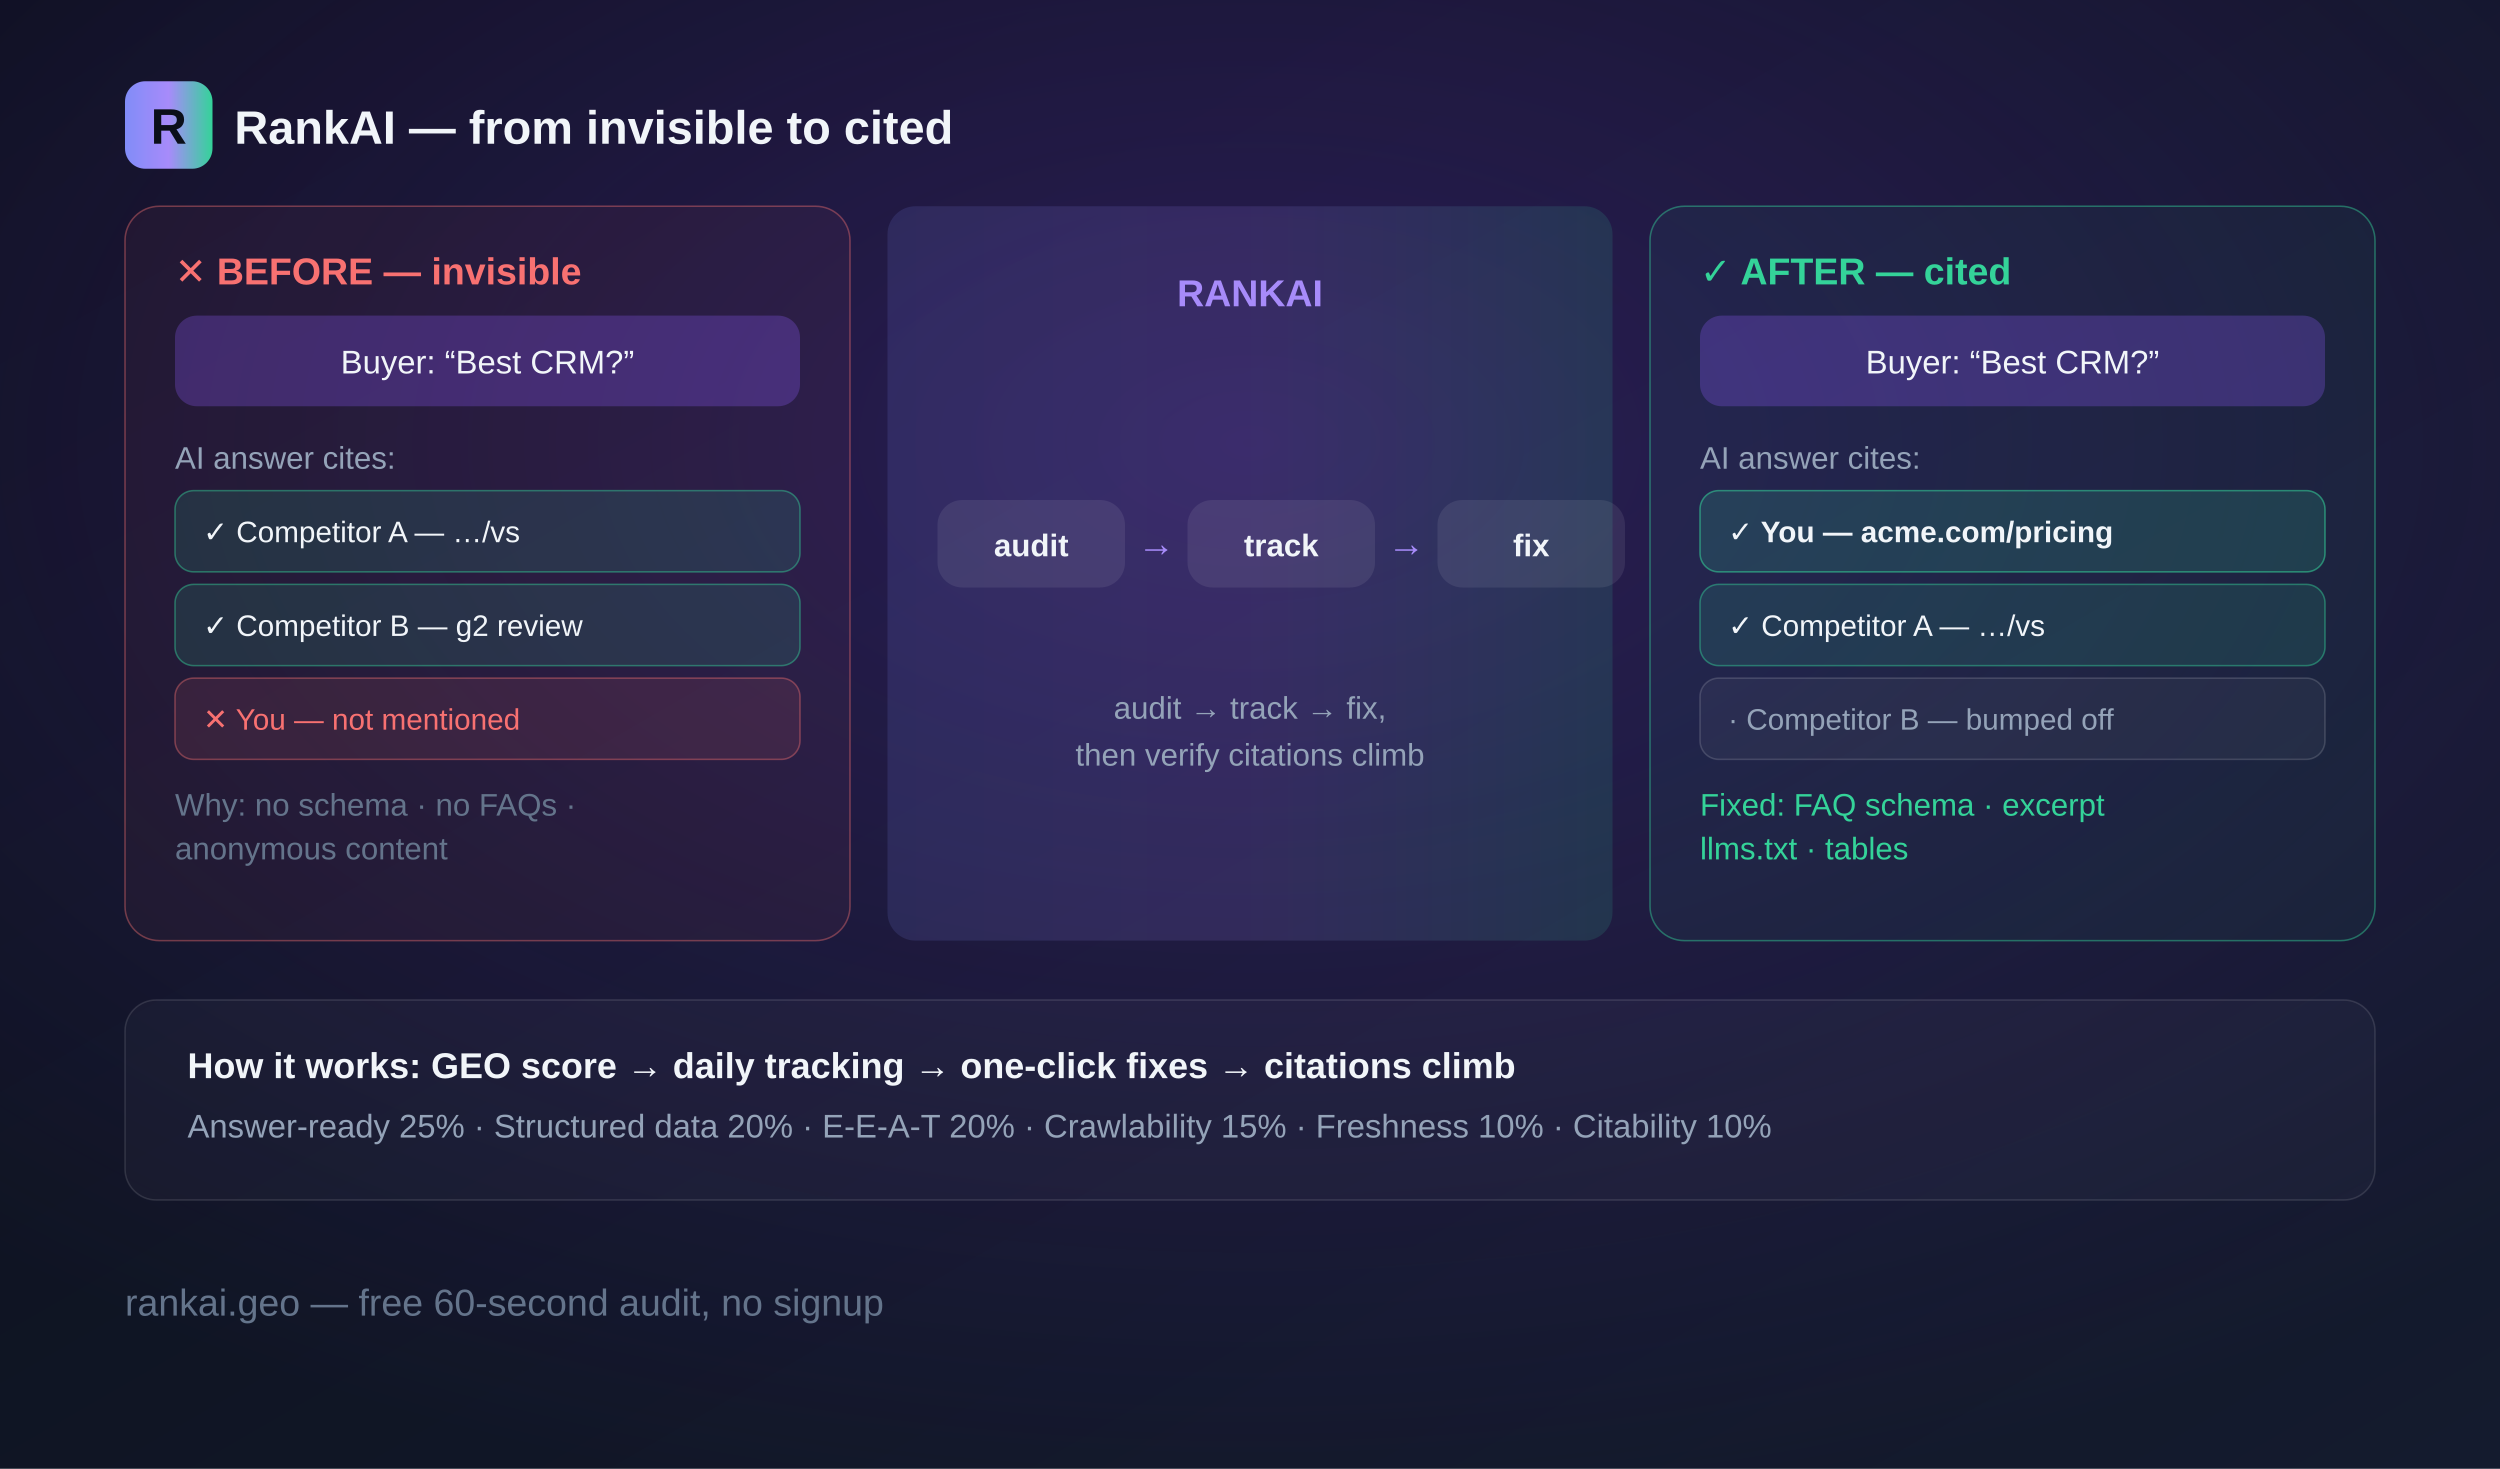
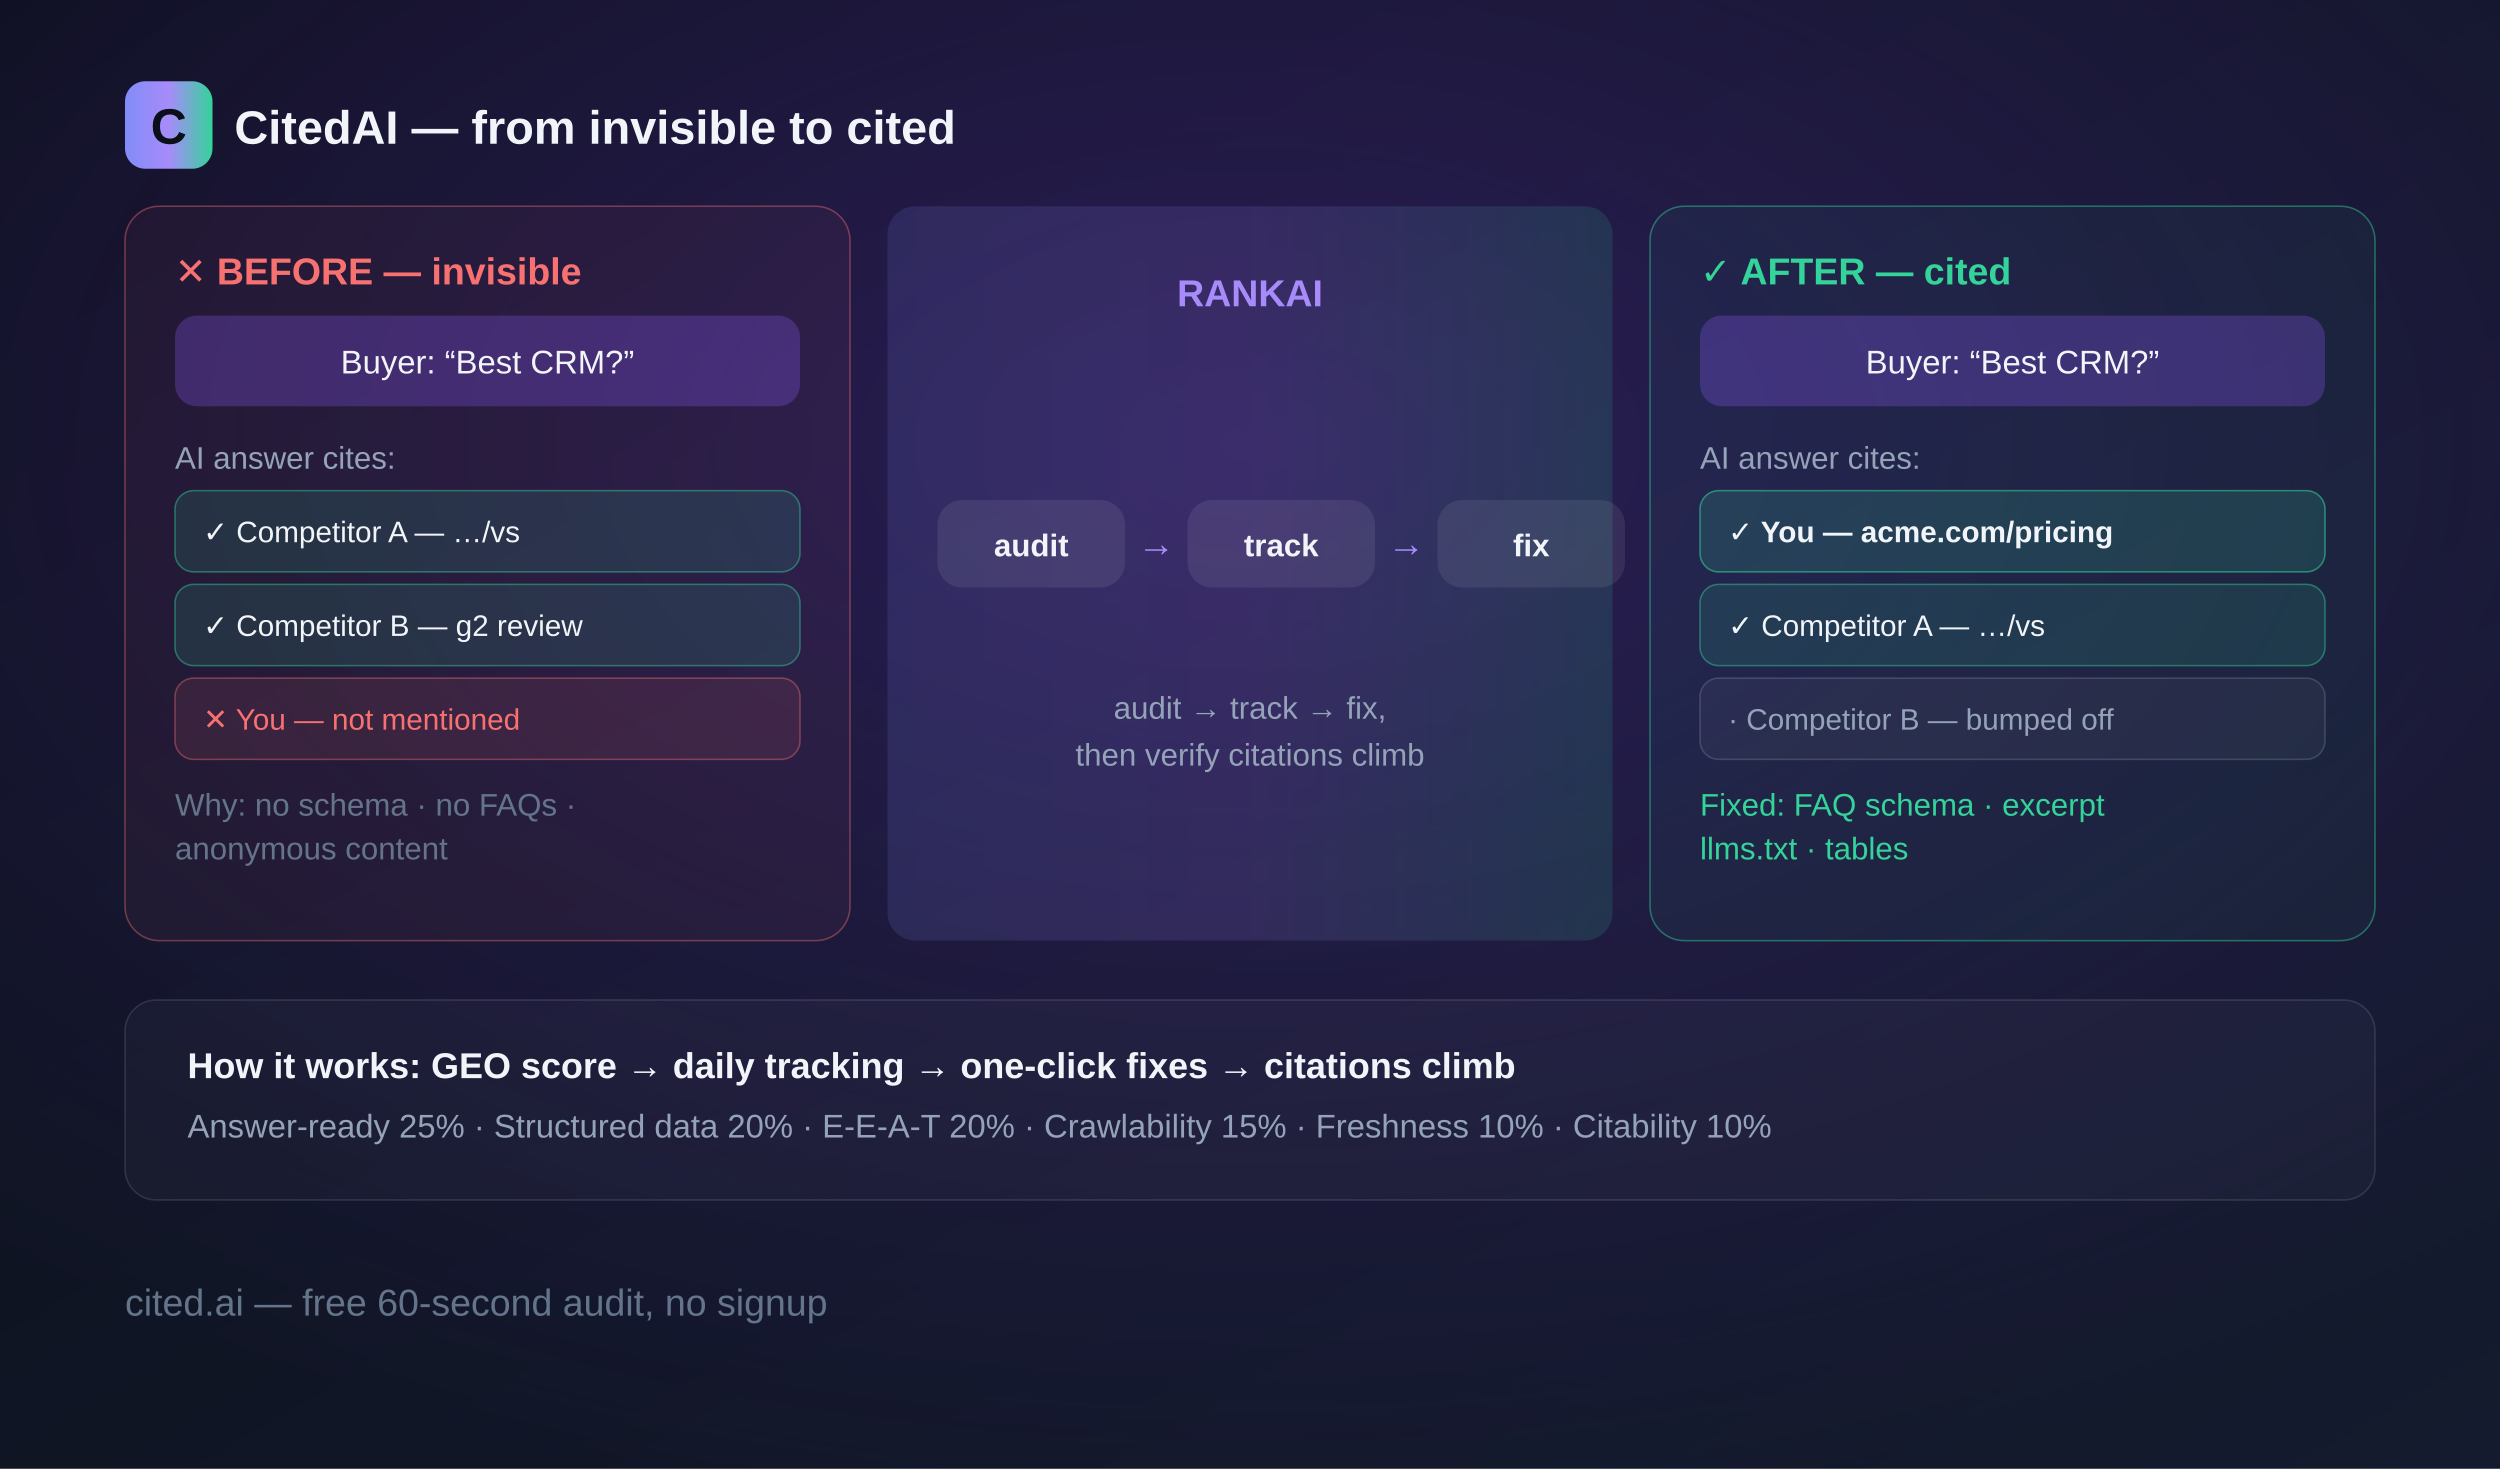
<svg xmlns="http://www.w3.org/2000/svg" width="1600" height="940" viewBox="0 0 1600 940">
  <defs>
    <linearGradient id="bg" x1="0" y1="0" x2="1" y2="1">
      <stop offset="0" stop-color="#0B0F1A" />
      <stop offset="1" stop-color="#141B2E" />
    </linearGradient>
    <linearGradient id="accent" x1="0" y1="0" x2="1" y2="0">
      <stop offset="0" stop-color="#818CF8" />
      <stop offset="0.5" stop-color="#A78BFA" />
      <stop offset="1" stop-color="#34D399" />
    </linearGradient>
    <radialGradient id="glow" cx="0.5" cy="0.3" r="0.75">
      <stop offset="0" stop-color="#7C3AED" stop-opacity="0.25" />
      <stop offset="1" stop-color="#7C3AED" stop-opacity="0" />
    </radialGradient>
  </defs>
  <rect width="1600" height="940" fill="url(#bg)" />
  <rect width="1600" height="940" fill="url(#glow)" />
  <g transform="translate(80,52)">
    <rect width="56" height="56" rx="13" fill="url(#accent)" />
-     <text x="28" y="40" text-anchor="middle" font-family="Arial,sans-serif" font-size="32" font-weight="bold" fill="#0B0F1A">R</text>
-     <text x="70" y="40" font-family="Arial,sans-serif" font-size="30" font-weight="bold" fill="#F1F5F9">RankAI — from invisible to cited</text>
+     <text x="28" y="40" text-anchor="middle" font-family="Arial,sans-serif" font-size="32" font-weight="bold" fill="#0B0F1A">C</text>
+     <text x="70" y="40" font-family="Arial,sans-serif" font-size="30" font-weight="bold" fill="#F1F5F9">CitedAI — from invisible to cited</text>
  </g>
  <g>
    <rect x="80" y="132" width="464" height="470" rx="22" fill="#F87171" fill-opacity="0.05" stroke="#F87171" stroke-opacity="0.4" />
    <text x="112" y="182" font-family="Arial,sans-serif" font-size="24" font-weight="bold" fill="#F87171">✕ BEFORE — invisible</text>
    <rect x="112" y="202" width="400" height="58" rx="14" fill="#8B5CF6" fill-opacity="0.28" />
    <text x="312" y="239" text-anchor="middle" font-family="Arial,sans-serif" font-size="21" fill="#F1F5F9">Buyer: “Best CRM?”</text>
    <text x="112" y="300" font-family="Arial,sans-serif" font-size="20" fill="#94A3B8">AI answer cites:</text>
    <rect x="112" y="314" width="400" height="52" rx="12" fill="#34D399" fill-opacity="0.13" stroke="#34D399" stroke-opacity="0.45" />
    <text x="130" y="347" font-family="Arial,sans-serif" font-size="19" fill="#F1F5F9">✓ Competitor A — …/vs</text>
    <rect x="112" y="374" width="400" height="52" rx="12" fill="#34D399" fill-opacity="0.13" stroke="#34D399" stroke-opacity="0.45" />
    <text x="130" y="407" font-family="Arial,sans-serif" font-size="19" fill="#F1F5F9">✓ Competitor B — g2 review</text>
    <rect x="112" y="434" width="400" height="52" rx="12" fill="#F87171" fill-opacity="0.1" stroke="#F87171" stroke-opacity="0.4" />
    <text x="130" y="467" font-family="Arial,sans-serif" font-size="19" fill="#F87171">✕ You — not mentioned</text>
    <text x="112" y="522" font-family="Arial,sans-serif" font-size="20" fill="#64748B">Why: no schema · no FAQs ·</text>
    <text x="112" y="550" font-family="Arial,sans-serif" font-size="20" fill="#64748B">anonymous content</text>
  </g>
  <g>
    <rect x="568" y="132" width="464" height="470" rx="18" fill="url(#accent)" fill-opacity="0.14" />
    <text x="800" y="196" text-anchor="middle" font-family="Arial,sans-serif" font-size="24" font-weight="bold" fill="#A78BFA">RANKAI</text>
    <g font-family="Arial,sans-serif" text-anchor="middle">
      <rect x="600" y="320" width="120" height="56" rx="16" fill="#FFFFFF" fill-opacity="0.08" />
      <text x="660" y="356" font-size="20" font-weight="bold" fill="#F1F5F9">audit</text>
      <text x="740" y="356" font-size="24" fill="#A78BFA">→</text>
      <rect x="760" y="320" width="120" height="56" rx="16" fill="#FFFFFF" fill-opacity="0.08" />
      <text x="820" y="356" font-size="20" font-weight="bold" fill="#F1F5F9">track</text>
      <text x="900" y="356" font-size="24" fill="#A78BFA">→</text>
      <rect x="920" y="320" width="120" height="56" rx="16" fill="#FFFFFF" fill-opacity="0.08" />
      <text x="980" y="356" font-size="20" font-weight="bold" fill="#F1F5F9">fix</text>
    </g>
    <text x="800" y="460" text-anchor="middle" font-family="Arial,sans-serif" font-size="20" fill="#94A3B8">audit → track → fix,</text>
    <text x="800" y="490" text-anchor="middle" font-family="Arial,sans-serif" font-size="20" fill="#94A3B8">then verify citations climb</text>
  </g>
  <g>
    <rect x="1056" y="132" width="464" height="470" rx="22" fill="#34D399" fill-opacity="0.05" stroke="#34D399" stroke-opacity="0.45" />
    <text x="1088" y="182" font-family="Arial,sans-serif" font-size="24" font-weight="bold" fill="#34D399">✓ AFTER — cited</text>
    <rect x="1088" y="202" width="400" height="58" rx="14" fill="#8B5CF6" fill-opacity="0.28" />
    <text x="1288" y="239" text-anchor="middle" font-family="Arial,sans-serif" font-size="21" fill="#F1F5F9">Buyer: “Best CRM?”</text>
    <text x="1088" y="300" font-family="Arial,sans-serif" font-size="20" fill="#94A3B8">AI answer cites:</text>
    <rect x="1088" y="314" width="400" height="52" rx="12" fill="#34D399" fill-opacity="0.16" stroke="#34D399" stroke-opacity="0.55" />
    <text x="1106" y="347" font-family="Arial,sans-serif" font-size="19" font-weight="bold" fill="#F1F5F9">✓ You — acme.com/pricing</text>
    <rect x="1088" y="374" width="400" height="52" rx="12" fill="#34D399" fill-opacity="0.13" stroke="#34D399" stroke-opacity="0.45" />
    <text x="1106" y="407" font-family="Arial,sans-serif" font-size="19" fill="#F1F5F9">✓ Competitor A — …/vs</text>
    <rect x="1088" y="434" width="400" height="52" rx="12" fill="#FFFFFF" fill-opacity="0.04" stroke="#FFFFFF" stroke-opacity="0.15" />
    <text x="1106" y="467" font-family="Arial,sans-serif" font-size="19" fill="#94A3B8">· Competitor B — bumped off</text>
    <text x="1088" y="522" font-family="Arial,sans-serif" font-size="20" fill="#34D399">Fixed: FAQ schema · excerpt</text>
    <text x="1088" y="550" font-family="Arial,sans-serif" font-size="20" fill="#34D399">llms.txt · tables</text>
  </g>
  <g>
    <rect x="80" y="640" width="1440" height="128" rx="20" fill="#FFFFFF" fill-opacity="0.03" stroke="#FFFFFF" stroke-opacity="0.12" />
    <text x="120" y="690" font-family="Arial,sans-serif" font-size="23" font-weight="bold" fill="#F1F5F9">How it works: GEO score → daily tracking → one-click fixes → citations climb</text>
    <text x="120" y="728" font-family="Arial,sans-serif" font-size="21" fill="#94A3B8">Answer-ready 25% · Structured data 20% · E-E-A-T 20% · Crawlability 15% · Freshness 10% · Citability 10%</text>
  </g>
  <g>
-     <text x="80" y="842" font-family="Arial,sans-serif" font-size="24" fill="#64748B">rankai.geo — free 60-second audit, no signup</text>
+     <text x="80" y="842" font-family="Arial,sans-serif" font-size="24" fill="#64748B">cited.ai — free 60-second audit, no signup</text>
  </g>
</svg>
